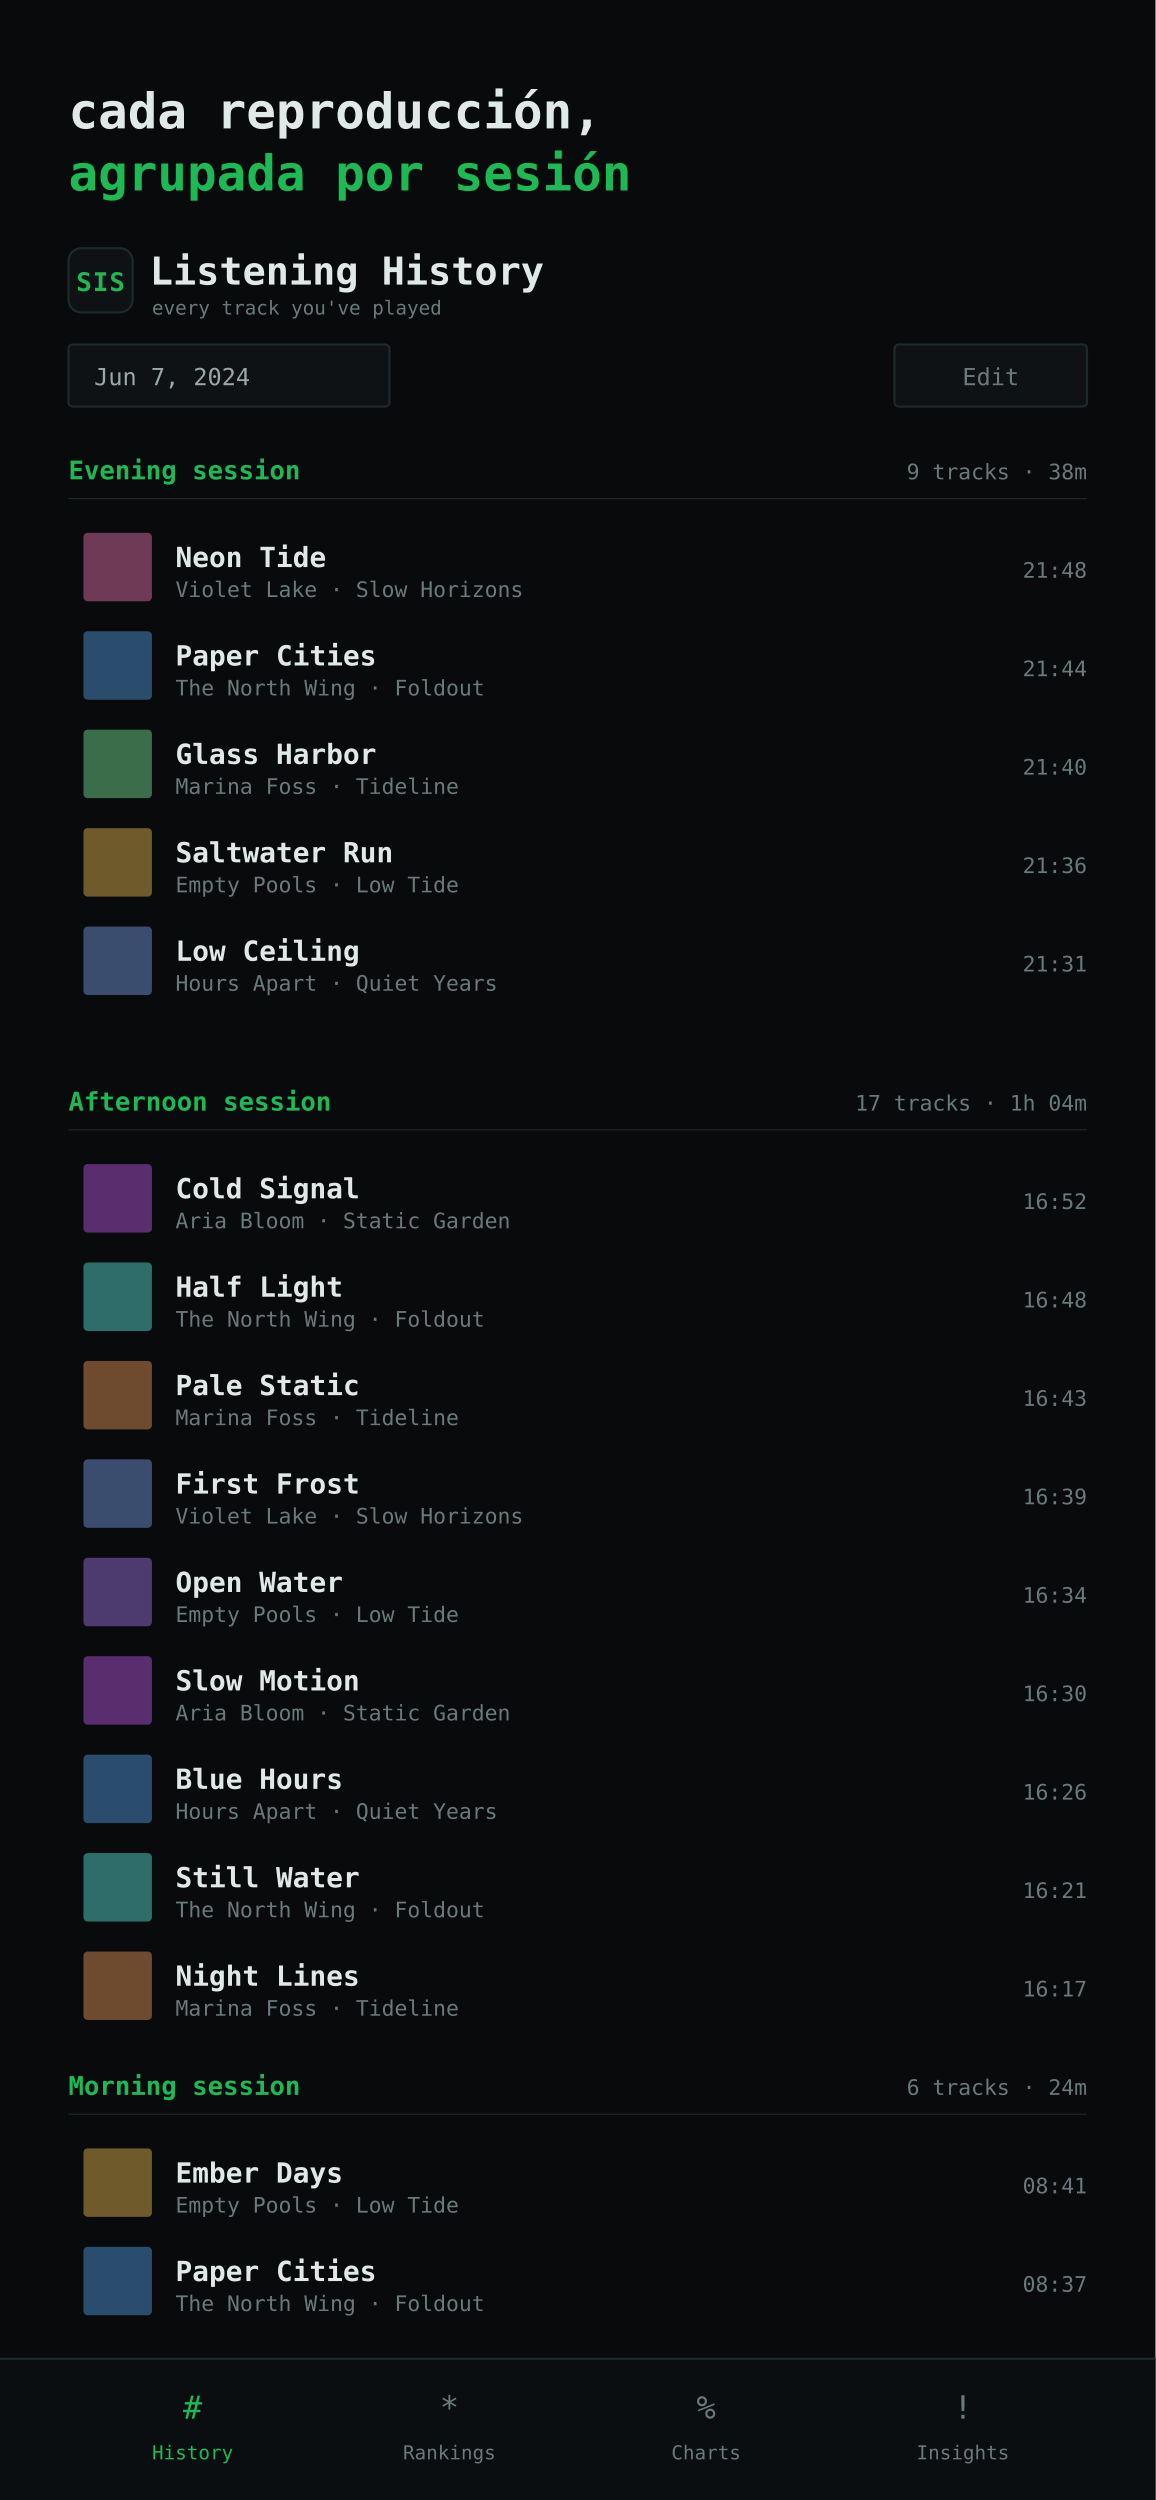
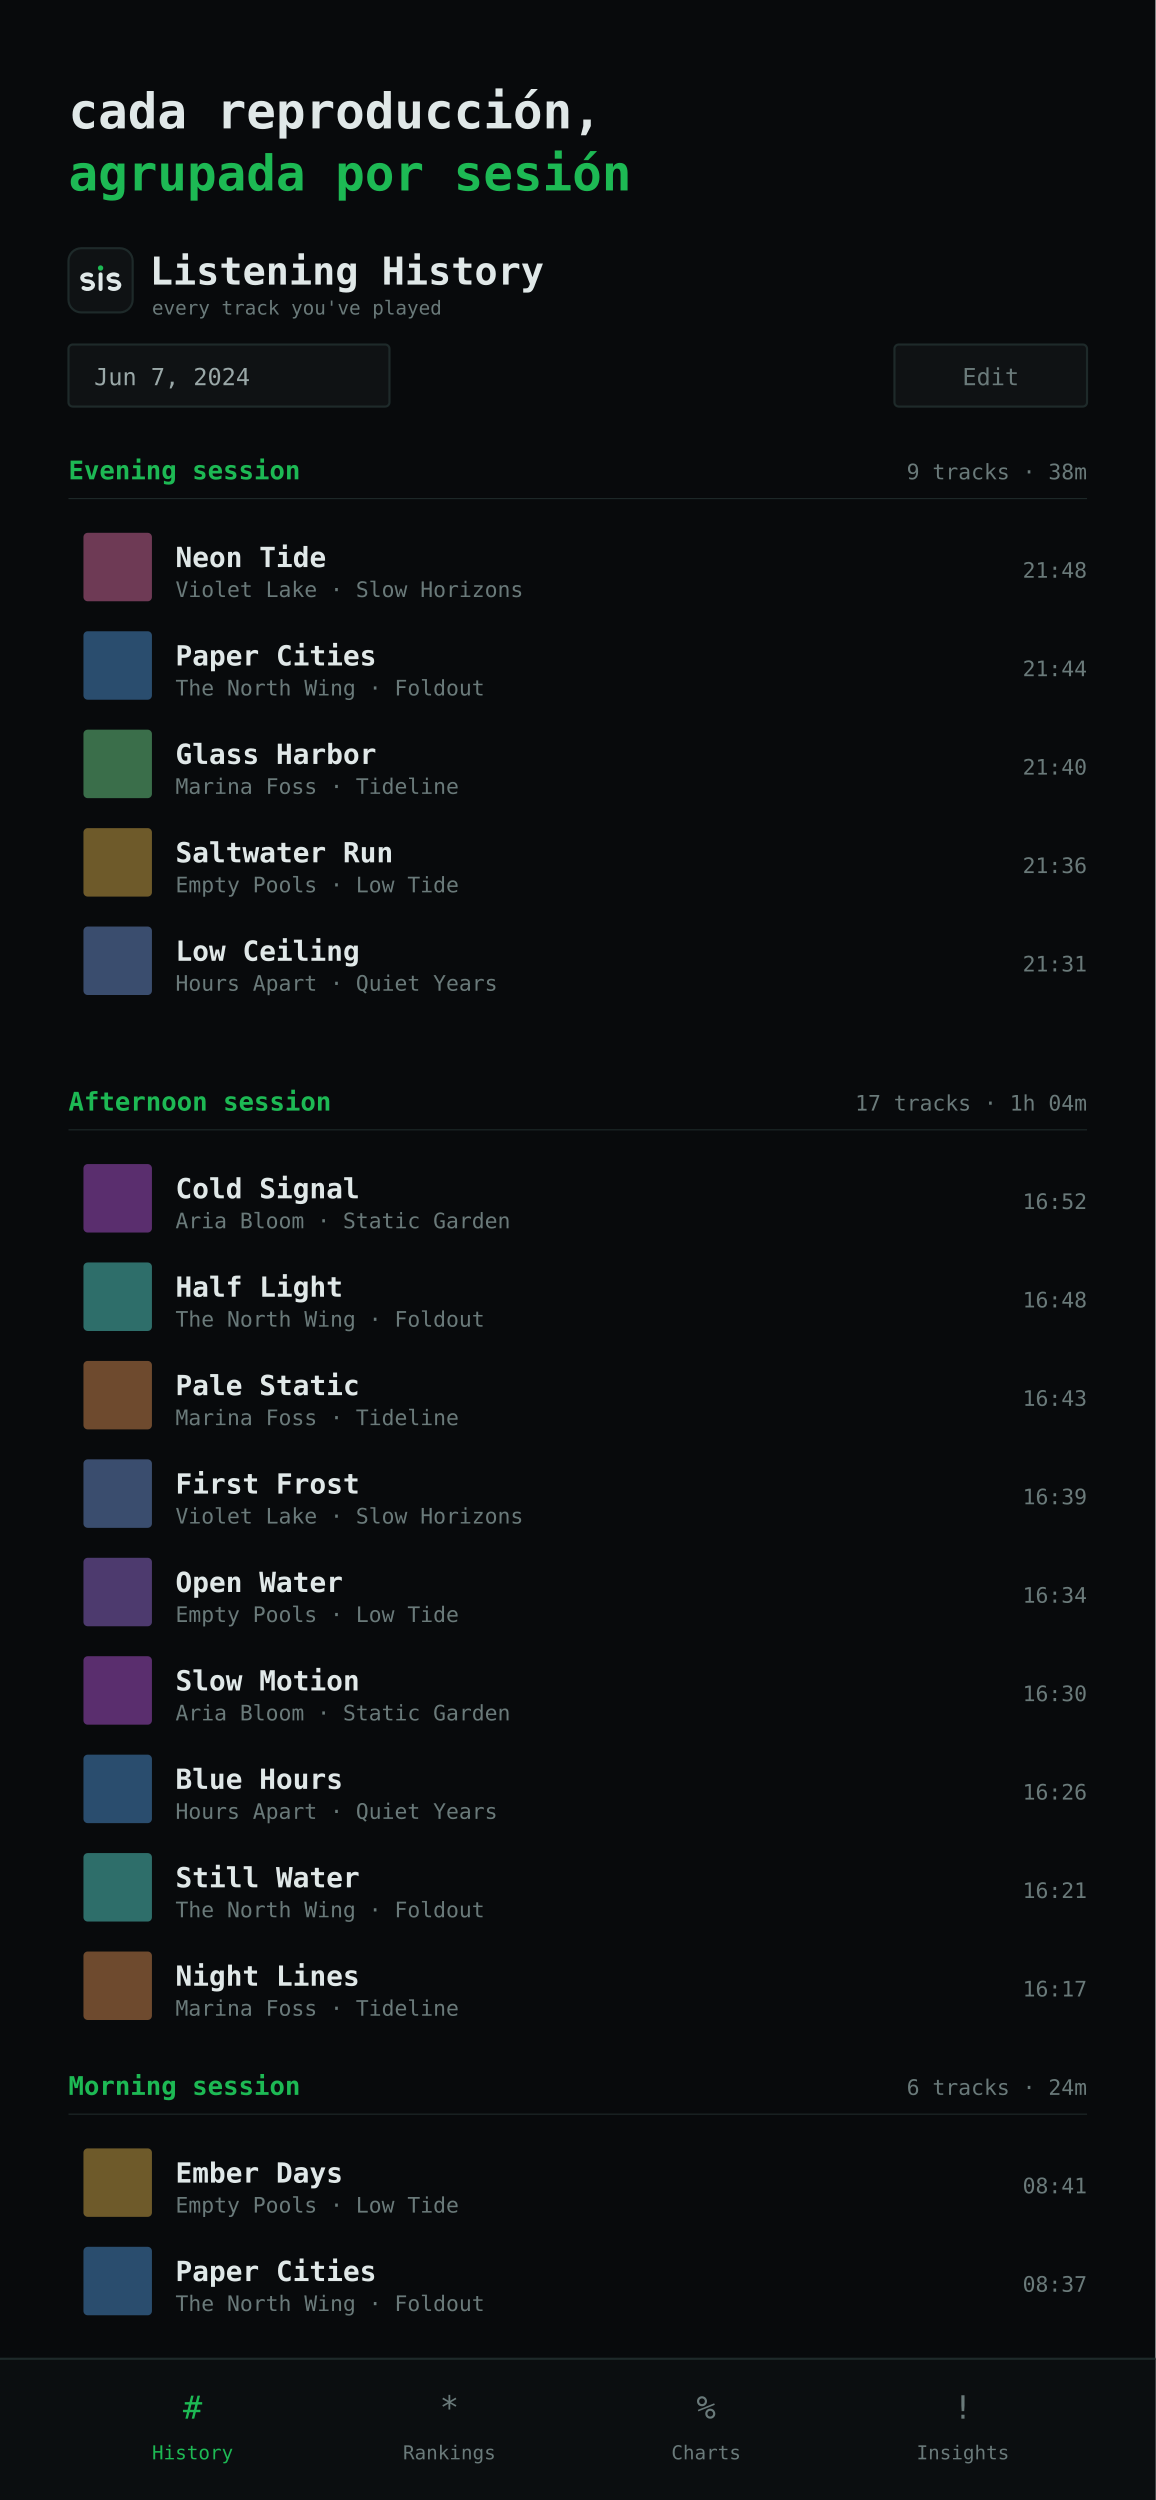
<svg xmlns="http://www.w3.org/2000/svg" width="1284" height="2778" viewBox="0 0 1080 2336.64" font-family="DejaVu Sans Mono, monospace">
  <rect width="1080" height="2336.64" fill="#080a0c" />
  <text x="64" y="120" font-size="46" font-weight="700" fill="#e0e8e8">cada reproducción,</text>
  <text x="64" y="178" font-size="46" font-weight="700" fill="#1db954">agrupada por sesión</text>
  <g transform="translate(0,232)">
    <rect x="64" y="0" width="60" height="60" rx="12" fill="#0f1214" stroke="#1e2a2a" stroke-width="2" />
-     <text x="94" y="40" font-size="24" font-weight="700" letter-spacing="1" fill="#1db954" text-anchor="middle">SIS</text>
+     <g transform="translate(74.59 16) scale(0.2641) translate(0 -16.12)">
+       <path d="M40.06 51.43A18.8 12.22 0 1 0 27 72.44A20 13.78 0 1 1 13.11 96.13M73.5 100V48M133.06 51.43A18.8 12.22 0 1 0 120 72.44A20 13.78 0 1 1 106.11 96.13" fill="none" stroke="#e0e8e8" stroke-width="14" stroke-linecap="round" stroke-linejoin="round" />
+       <circle cx="73.5" cy="25.62" r="9.5" fill="#1db954" />
+     </g>
    <text x="140" y="34" font-size="36" font-weight="700" fill="#e0e8e8">Listening History</text>
    <text x="142" y="62" font-size="18" fill="#6a7a7a">every track you've played</text>
  </g>
  <g transform="translate(64,322)">
    <rect x="0" y="0" width="300" height="58" rx="4" fill="#0f1214" stroke="#1e2a2a" stroke-width="2" />
    <text x="24" y="38" font-size="22" fill="#9aa8a8">Jun 7, 2024</text>
    <rect x="772" y="0" width="180" height="58" rx="4" fill="#0f1214" stroke="#1e2a2a" stroke-width="2" />
    <text x="862" y="38" font-size="22" fill="#6a7a7a" text-anchor="middle">Edit</text>
  </g>
  <g transform="translate(64,420)">
    <text x="0" y="28" font-size="24" font-weight="700" fill="#1db954">Evening session</text>
    <text x="952" y="28" font-size="20" fill="#6a7a7a" text-anchor="end">9 tracks · 38m</text>
    <line x1="0" y1="46" x2="952" y2="46" stroke="#1e2a2a" stroke-width="1" />
  </g>
  <g transform="translate(64,484)">
    <g>
      <rect x="14" y="14" width="64" height="64" rx="4" fill="#6e3a55" />
      <text x="100" y="46" font-size="26" font-weight="700" fill="#e0e8e8">Neon Tide</text>
      <text x="100" y="74" font-size="20" fill="#6a7a7a">Violet Lake · Slow Horizons</text>
      <text x="952" y="56" font-size="20" fill="#6a7a7a" text-anchor="end">21:48</text>
    </g>
    <g transform="translate(0,92)">
      <rect x="14" y="14" width="64" height="64" rx="4" fill="#2a4d6e" />
      <text x="100" y="46" font-size="26" font-weight="700" fill="#e0e8e8">Paper Cities</text>
      <text x="100" y="74" font-size="20" fill="#6a7a7a">The North Wing · Foldout</text>
      <text x="952" y="56" font-size="20" fill="#6a7a7a" text-anchor="end">21:44</text>
    </g>
    <g transform="translate(0,184)">
      <rect x="14" y="14" width="64" height="64" rx="4" fill="#3a6e4a" />
      <text x="100" y="46" font-size="26" font-weight="700" fill="#e0e8e8">Glass Harbor</text>
      <text x="100" y="74" font-size="20" fill="#6a7a7a">Marina Foss · Tideline</text>
      <text x="952" y="56" font-size="20" fill="#6a7a7a" text-anchor="end">21:40</text>
    </g>
    <g transform="translate(0,276)">
      <rect x="14" y="14" width="64" height="64" rx="4" fill="#6e5a2a" />
      <text x="100" y="46" font-size="26" font-weight="700" fill="#e0e8e8">Saltwater Run</text>
      <text x="100" y="74" font-size="20" fill="#6a7a7a">Empty Pools · Low Tide</text>
      <text x="952" y="56" font-size="20" fill="#6a7a7a" text-anchor="end">21:36</text>
    </g>
    <g transform="translate(0,368)">
      <rect x="14" y="14" width="64" height="64" rx="4" fill="#3a4d6e" />
      <text x="100" y="46" font-size="26" font-weight="700" fill="#e0e8e8">Low Ceiling</text>
      <text x="100" y="74" font-size="20" fill="#6a7a7a">Hours Apart · Quiet Years</text>
      <text x="952" y="56" font-size="20" fill="#6a7a7a" text-anchor="end">21:31</text>
    </g>
  </g>
  <g transform="translate(64,1010)">
    <text x="0" y="28" font-size="24" font-weight="700" fill="#1db954">Afternoon session</text>
    <text x="952" y="28" font-size="20" fill="#6a7a7a" text-anchor="end">17 tracks · 1h 04m</text>
    <line x1="0" y1="46" x2="952" y2="46" stroke="#1e2a2a" stroke-width="1" />
  </g>
  <g transform="translate(64,1074)">
    <g>
      <rect x="14" y="14" width="64" height="64" rx="4" fill="#5a2e6e" />
      <text x="100" y="46" font-size="26" font-weight="700" fill="#e0e8e8">Cold Signal</text>
      <text x="100" y="74" font-size="20" fill="#6a7a7a">Aria Bloom · Static Garden</text>
      <text x="952" y="56" font-size="20" fill="#6a7a7a" text-anchor="end">16:52</text>
    </g>
    <g transform="translate(0,92)">
      <rect x="14" y="14" width="64" height="64" rx="4" fill="#2e6e6a" />
      <text x="100" y="46" font-size="26" font-weight="700" fill="#e0e8e8">Half Light</text>
      <text x="100" y="74" font-size="20" fill="#6a7a7a">The North Wing · Foldout</text>
      <text x="952" y="56" font-size="20" fill="#6a7a7a" text-anchor="end">16:48</text>
    </g>
    <g transform="translate(0,184)">
      <rect x="14" y="14" width="64" height="64" rx="4" fill="#6e4a2e" />
      <text x="100" y="46" font-size="26" font-weight="700" fill="#e0e8e8">Pale Static</text>
      <text x="100" y="74" font-size="20" fill="#6a7a7a">Marina Foss · Tideline</text>
      <text x="952" y="56" font-size="20" fill="#6a7a7a" text-anchor="end">16:43</text>
    </g>
    <g transform="translate(0,276)">
      <rect x="14" y="14" width="64" height="64" rx="4" fill="#3a4d6e" />
      <text x="100" y="46" font-size="26" font-weight="700" fill="#e0e8e8">First Frost</text>
      <text x="100" y="74" font-size="20" fill="#6a7a7a">Violet Lake · Slow Horizons</text>
      <text x="952" y="56" font-size="20" fill="#6a7a7a" text-anchor="end">16:39</text>
    </g>
    <g transform="translate(0,368)">
      <rect x="14" y="14" width="64" height="64" rx="4" fill="#4d3a6e" />
      <text x="100" y="46" font-size="26" font-weight="700" fill="#e0e8e8">Open Water</text>
      <text x="100" y="74" font-size="20" fill="#6a7a7a">Empty Pools · Low Tide</text>
      <text x="952" y="56" font-size="20" fill="#6a7a7a" text-anchor="end">16:34</text>
    </g>
    <g transform="translate(0,460)">
      <rect x="14" y="14" width="64" height="64" rx="4" fill="#5a2e6e" />
      <text x="100" y="46" font-size="26" font-weight="700" fill="#e0e8e8">Slow Motion</text>
      <text x="100" y="74" font-size="20" fill="#6a7a7a">Aria Bloom · Static Garden</text>
      <text x="952" y="56" font-size="20" fill="#6a7a7a" text-anchor="end">16:30</text>
    </g>
    <g transform="translate(0,552)">
      <rect x="14" y="14" width="64" height="64" rx="4" fill="#2a4d6e" />
      <text x="100" y="46" font-size="26" font-weight="700" fill="#e0e8e8">Blue Hours</text>
      <text x="100" y="74" font-size="20" fill="#6a7a7a">Hours Apart · Quiet Years</text>
      <text x="952" y="56" font-size="20" fill="#6a7a7a" text-anchor="end">16:26</text>
    </g>
    <g transform="translate(0,644)">
      <rect x="14" y="14" width="64" height="64" rx="4" fill="#2e6e6a" />
      <text x="100" y="46" font-size="26" font-weight="700" fill="#e0e8e8">Still Water</text>
      <text x="100" y="74" font-size="20" fill="#6a7a7a">The North Wing · Foldout</text>
      <text x="952" y="56" font-size="20" fill="#6a7a7a" text-anchor="end">16:21</text>
    </g>
    <g transform="translate(0,736)">
      <rect x="14" y="14" width="64" height="64" rx="4" fill="#6e4a2e" />
      <text x="100" y="46" font-size="26" font-weight="700" fill="#e0e8e8">Night Lines</text>
      <text x="100" y="74" font-size="20" fill="#6a7a7a">Marina Foss · Tideline</text>
      <text x="952" y="56" font-size="20" fill="#6a7a7a" text-anchor="end">16:17</text>
    </g>
  </g>
  <g transform="translate(64,1930)">
    <text x="0" y="28" font-size="24" font-weight="700" fill="#1db954">Morning session</text>
    <text x="952" y="28" font-size="20" fill="#6a7a7a" text-anchor="end">6 tracks · 24m</text>
    <line x1="0" y1="46" x2="952" y2="46" stroke="#1e2a2a" stroke-width="1" />
  </g>
  <g transform="translate(64,1994)">
    <g transform="translate(0,0)">
      <rect x="14" y="14" width="64" height="64" rx="4" fill="#6e5a2a" />
      <text x="100" y="46" font-size="26" font-weight="700" fill="#e0e8e8">Ember Days</text>
      <text x="100" y="74" font-size="20" fill="#6a7a7a">Empty Pools · Low Tide</text>
      <text x="952" y="56" font-size="20" fill="#6a7a7a" text-anchor="end">08:41</text>
    </g>
    <g transform="translate(0,92)">
      <rect x="14" y="14" width="64" height="64" rx="4" fill="#2a4d6e" />
      <text x="100" y="46" font-size="26" font-weight="700" fill="#e0e8e8">Paper Cities</text>
      <text x="100" y="74" font-size="20" fill="#6a7a7a">The North Wing · Foldout</text>
      <text x="952" y="56" font-size="20" fill="#6a7a7a" text-anchor="end">08:37</text>
    </g>
  </g>
  <g transform="translate(0,2204.64)">
    <rect x="0" y="0" width="1080" height="132" fill="#0b0e10" />
    <line x1="0" y1="0" x2="1080" y2="0" stroke="#1e2a2a" stroke-width="2" />
    <g text-anchor="middle">
      <text x="180" y="56" font-size="30" fill="#1db954">#</text>
      <text x="180" y="94" font-size="18" fill="#1db954">History</text>
      <text x="420" y="56" font-size="30" fill="#6a7a7a">*</text>
      <text x="420" y="94" font-size="18" fill="#6a7a7a">Rankings</text>
      <text x="660" y="56" font-size="30" fill="#6a7a7a">%</text>
      <text x="660" y="94" font-size="18" fill="#6a7a7a">Charts</text>
      <text x="900" y="56" font-size="30" fill="#6a7a7a">!</text>
      <text x="900" y="94" font-size="18" fill="#6a7a7a">Insights</text>
    </g>
  </g>
</svg>
